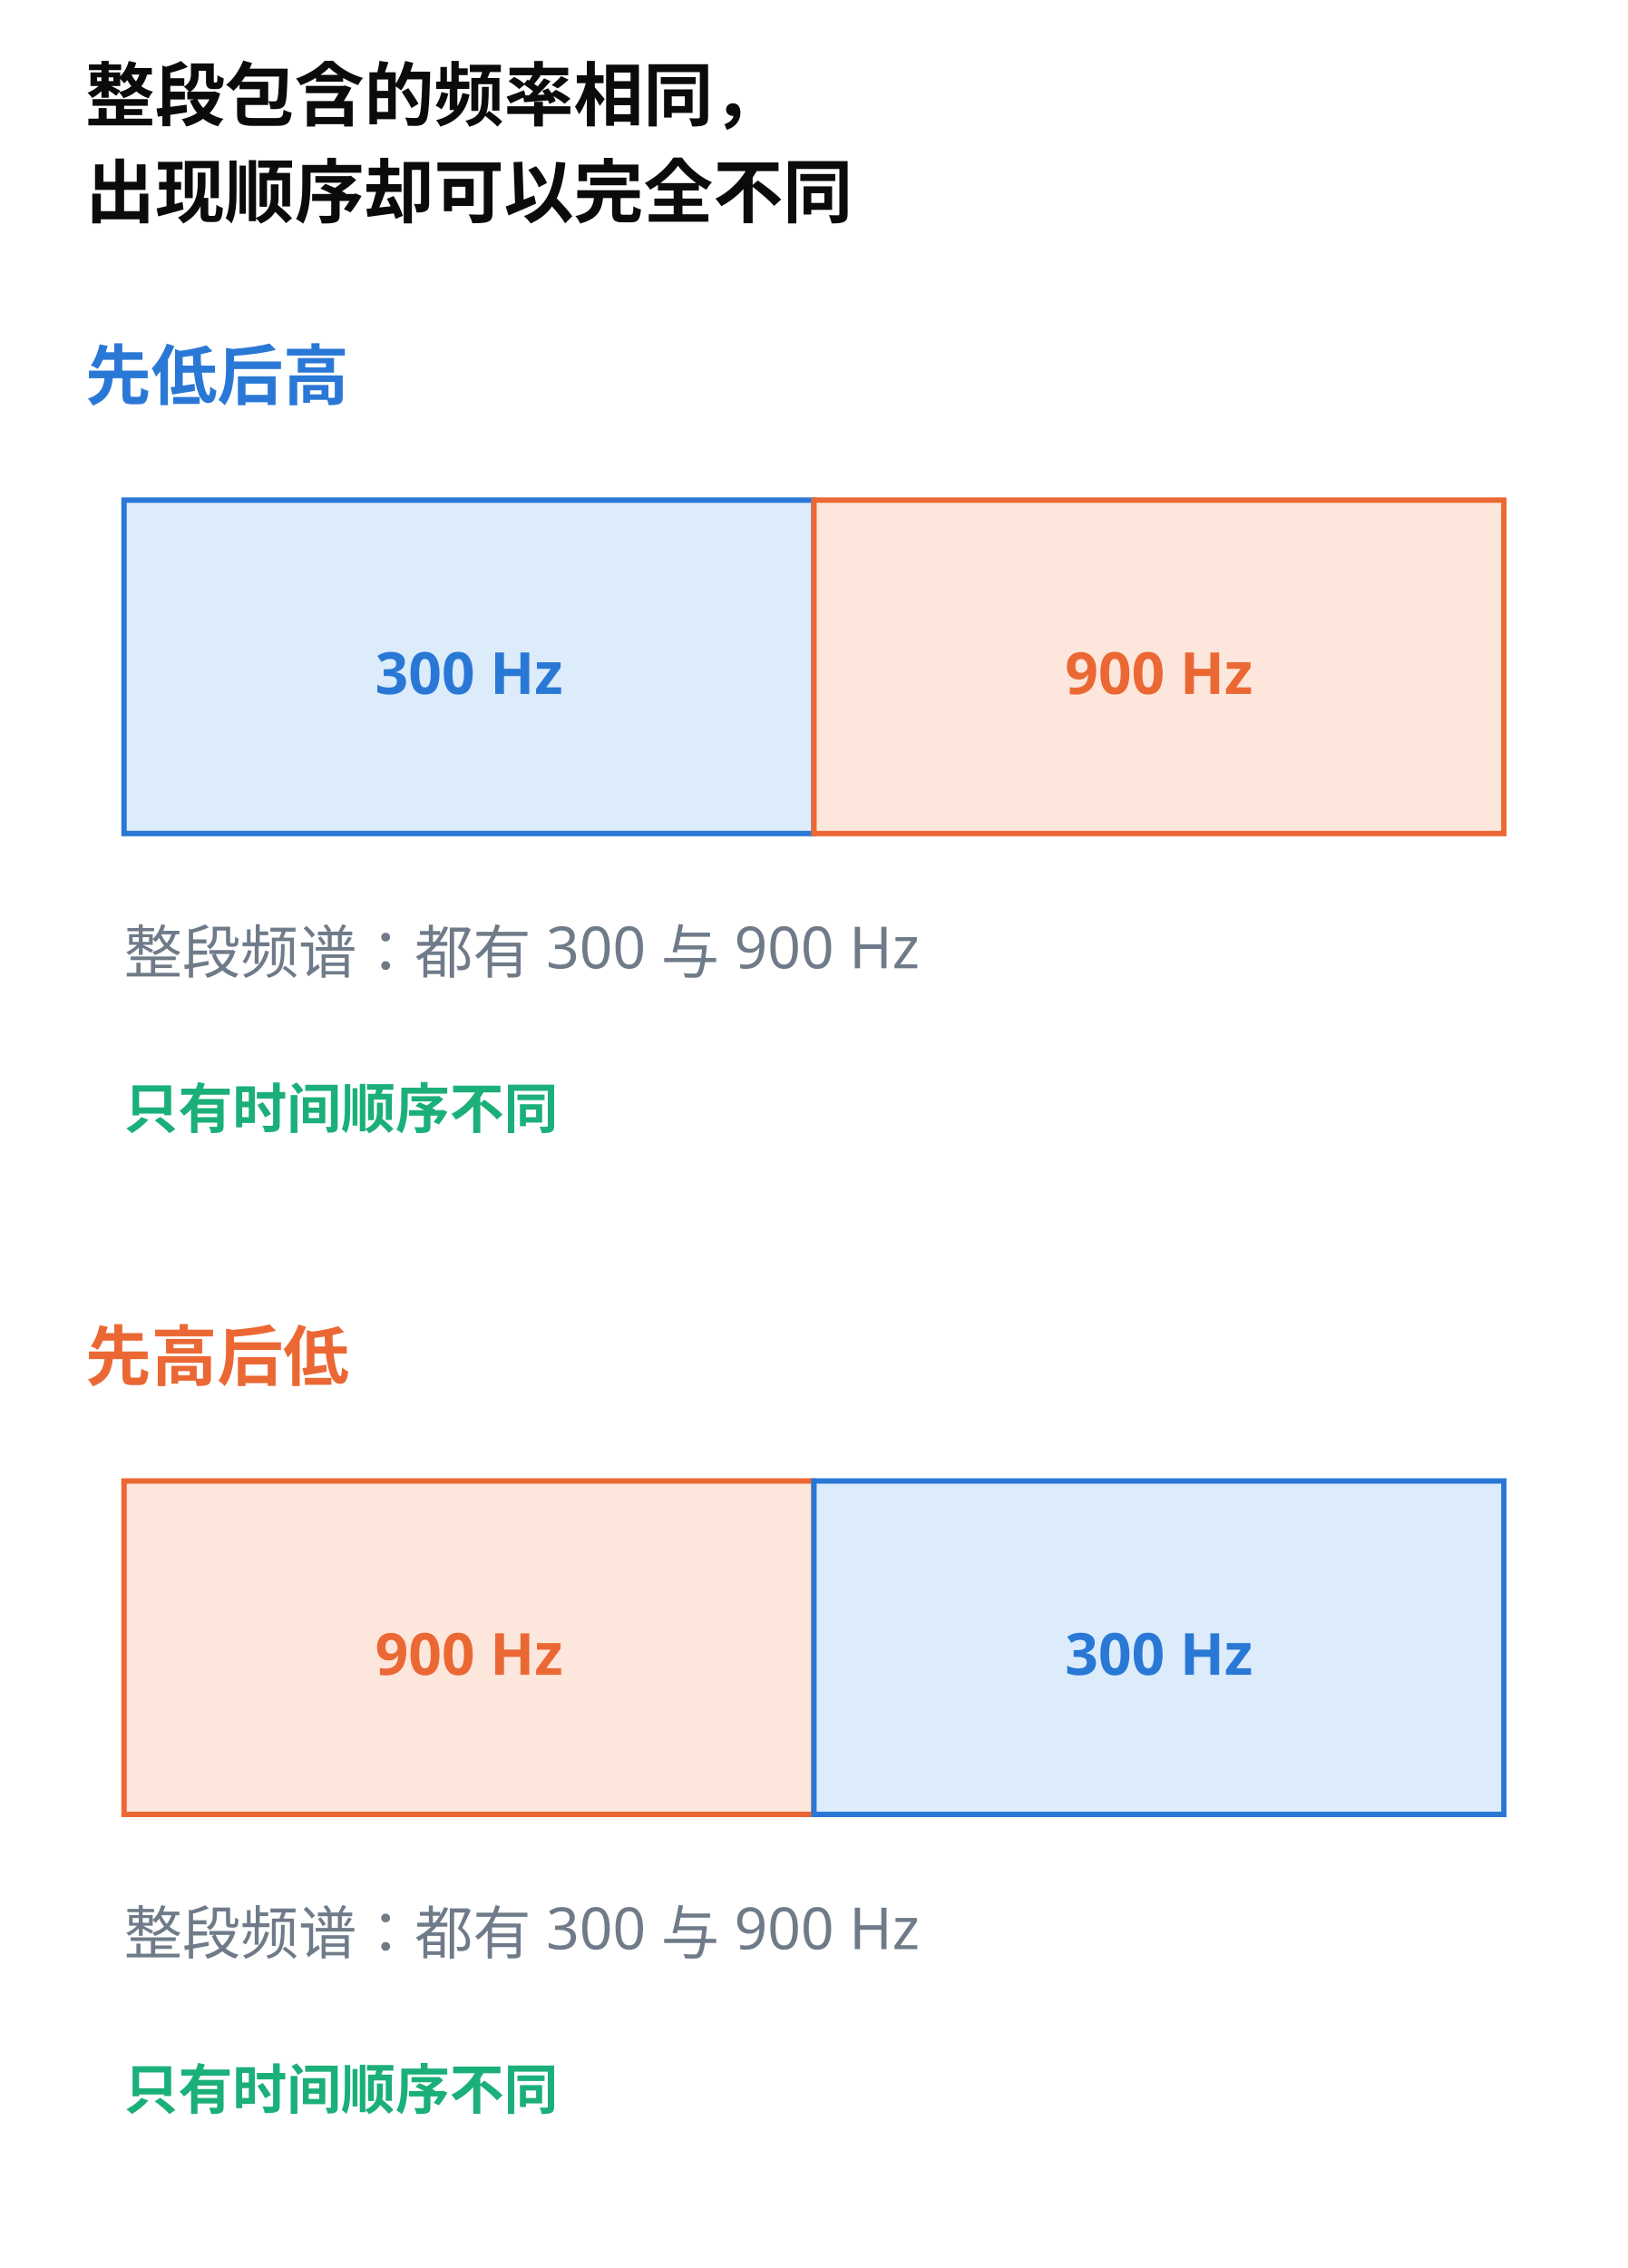
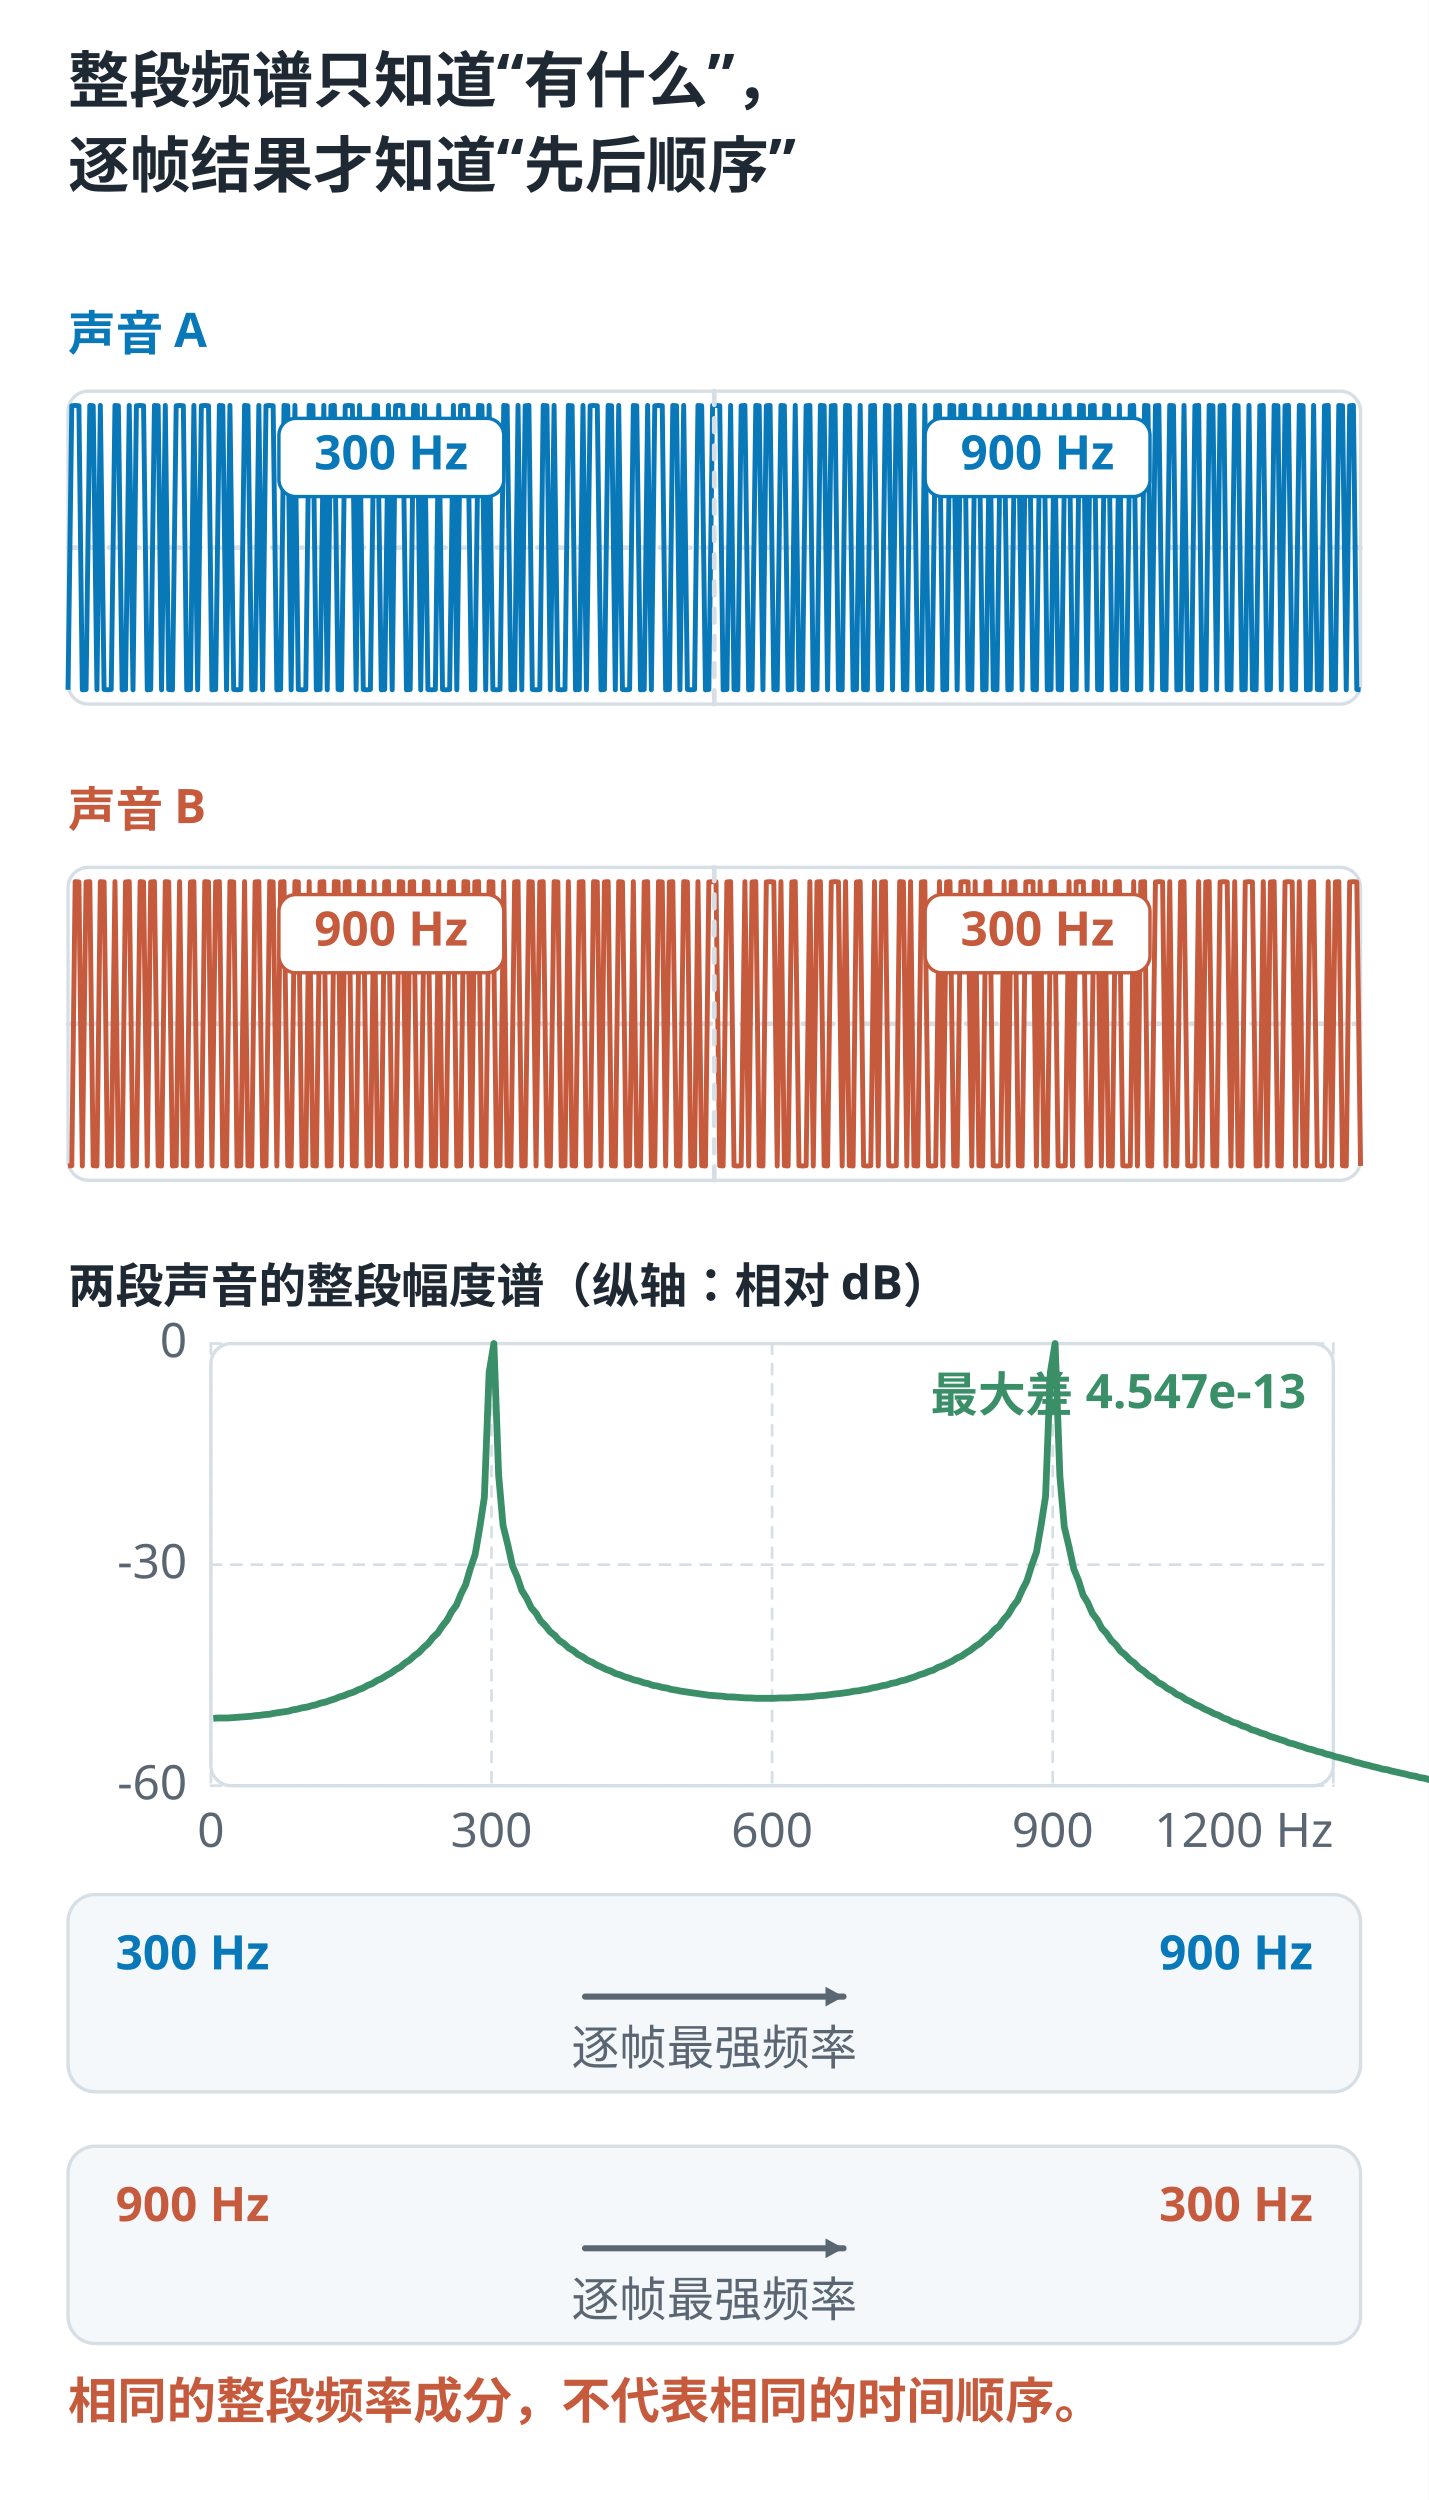
- <svg xmlns="http://www.w3.org/2000/svg" viewBox="0 0 420 585" width="420" height="585" font-family="Microsoft YaHei, PingFang SC, Noto Sans SC, Hiragino Sans GB, sans-serif" fill="#0b0b0b" role="img" aria-label="相同全局频率成分的两种时间顺序">
-   <rect width="420" height="585" fill="#ffffff" />
-   <text x="22" y="31" font-size="18" font-weight="700" fill="#0b0b0b" text-anchor="start">
-     <tspan x="22" dy="0">整段包含的频率相同，</tspan>
-     <tspan x="22" dy="25">出现顺序却可以完全不同</tspan>
+ <svg xmlns="http://www.w3.org/2000/svg" viewBox="0 0 420 735" width="420" height="735" font-family="Microsoft YaHei, PingFang SC, Noto Sans SC, Hiragino Sans GB, sans-serif" fill="#1f2933" role="img" aria-label="两段频率顺序相反的声音拥有几乎相同的整段幅度谱但逐帧结果相反">
+   <rect width="420" height="735" fill="#fff" />
+   <text x="20.0" y="30.0" font-size="18" font-weight="700" fill="#1f2933" text-anchor="start">
+     <tspan x="20.0" dy="0">整段频谱只知道“有什么”，</tspan>
+     <tspan x="20.0" dy="25">逐帧结果才知道“先后顺序”</tspan>
  </text>
-   <text x="22" y="103" font-size="17" font-weight="700" fill="#2a78d6" text-anchor="start">先低后高</text>
-   <rect x="32" y="129" width="178" height="86" rx="0" fill="#ddecfb" stroke="#2a78d6" stroke-width="1.4" />
-   <rect x="210" y="129" width="178" height="86" rx="0" fill="#fde7dc" stroke="#eb6834" stroke-width="1.4" />
-   <text x="121" y="179" font-size="15" font-weight="700" fill="#2a78d6" text-anchor="middle">300 Hz</text>
-   <text x="299" y="179" font-size="15" font-weight="700" fill="#eb6834" text-anchor="middle">900 Hz</text>
-   <text x="32" y="251" font-size="15" font-weight="400" fill="#6f7b89" text-anchor="start">整段频谱：都有 300 与 900 Hz</text>
-   <text x="32" y="291" font-size="14" font-weight="700" fill="#1baf7a" text-anchor="start">只有时间顺序不同</text>
-   <text x="22" y="356" font-size="17" font-weight="700" fill="#eb6834" text-anchor="start">先高后低</text>
-   <rect x="32" y="382" width="178" height="86" rx="0" fill="#fde7dc" stroke="#eb6834" stroke-width="1.4" />
-   <rect x="210" y="382" width="178" height="86" rx="0" fill="#ddecfb" stroke="#2a78d6" stroke-width="1.4" />
-   <text x="121" y="432" font-size="15" font-weight="700" fill="#eb6834" text-anchor="middle">900 Hz</text>
-   <text x="299" y="432" font-size="15" font-weight="700" fill="#2a78d6" text-anchor="middle">300 Hz</text>
-   <text x="32" y="504" font-size="15" font-weight="400" fill="#6f7b89" text-anchor="start">整段频谱：都有 300 与 900 Hz</text>
-   <text x="32" y="544" font-size="14" font-weight="700" fill="#1baf7a" text-anchor="start">只有时间顺序不同</text>
+   <text x="20.0" y="103.0" font-size="14" font-weight="700" fill="#0878b9" text-anchor="start">声音 A</text>
+   <rect x="20.0" y="115.0" width="380.0" height="92.0" rx="6" fill="#fff" stroke="#d7dfe6" stroke-width="1" />
+   <line x1="20.0" y1="161.0" x2="400.0" y2="161.0" stroke="#d7dfe6" stroke-width="1.4" stroke-dasharray="3 3" stroke-linecap="round" />
+   <polyline points="20.0,202.8 21.1,119.3 22.1,119.2 23.2,119.3 24.2,202.8 25.3,202.7 26.4,119.2 27.4,119.3 28.5,202.8 29.5,119.2 30.6,202.7 31.6,202.8 32.7,202.7 33.8,119.2 34.8,119.3 35.9,202.8 36.9,202.7 38.0,119.2 39.1,202.8 40.1,119.3 41.2,119.2 42.2,119.3 43.3,202.8 44.3,202.7 45.4,119.2 46.5,119.3 47.5,202.8 48.6,119.2 49.6,202.7 50.7,202.8 51.8,119.3 52.8,119.2 53.9,119.3 54.9,202.8 56.0,202.7 57.0,119.2 58.1,202.8 59.2,119.3 60.2,119.2 61.3,119.3 62.3,202.8 63.4,202.7 64.5,119.2 65.5,119.3 66.6,202.8 67.6,119.2 68.7,202.7 69.7,202.8 70.8,202.7 71.9,119.2 72.9,119.3 74.0,202.8 75.0,202.7 76.1,119.2 77.2,202.8 78.2,119.3 79.3,119.2 80.3,119.3 81.4,202.8 82.5,202.7 83.5,119.2 84.6,119.3 85.6,202.8 86.7,119.2 87.7,202.7 88.8,202.8 89.9,202.7 90.9,119.2 92.0,119.3 93.0,202.8 94.1,202.7 95.2,119.2 96.2,202.8 97.3,119.3 98.3,119.2 99.4,202.7 100.4,202.8 101.5,119.3 102.6,119.2 103.6,119.3 104.7,202.8 105.7,119.2 106.8,202.7 107.9,202.8 108.9,202.7 110.0,119.2 111.0,119.3 112.1,202.8 113.1,202.7 114.2,119.2 115.3,202.8 116.3,119.3 117.4,119.2 118.4,119.3 119.5,202.8 120.6,202.7 121.6,119.2 122.7,119.3 123.7,202.8 124.8,119.2 125.8,202.7 126.9,202.8 128.0,202.7 129.0,119.2 130.1,202.7 131.1,202.8 132.2,202.7 133.3,119.2 134.3,202.8 135.4,119.3 136.4,119.2 137.5,119.3 138.6,202.8 139.6,202.7 140.7,119.2 141.7,119.3 142.8,202.8 143.8,119.2 144.9,202.7 146.0,202.8 147.0,202.7 148.1,119.2 149.1,119.3 150.2,202.8 151.3,202.7 152.3,119.2 153.4,202.8 154.4,119.3 155.5,119.2 156.5,202.7 157.6,202.8 158.7,202.7 159.7,119.2 160.8,119.3 161.8,202.8 162.9,119.2 164.0,202.7 165.0,202.8 166.1,202.7 167.1,119.2 168.2,119.3 169.2,202.8 170.3,202.7 171.4,119.2 172.4,202.8 173.5,119.3 174.5,119.2 175.6,119.3 176.7,202.8 177.7,202.7 178.8,119.2 179.8,119.3 180.9,202.8 181.9,119.2 183.0,202.7 184.1,202.8 185.1,202.7 186.2,119.2 187.2,119.3 188.3,202.8 189.4,202.7 190.4,119.2 191.5,202.8 192.5,119.3 193.6,119.2 194.7,119.3 195.7,202.8 196.8,202.7 197.8,119.2 198.9,119.3 199.9,202.8 201.0,119.2 202.1,202.7 203.1,202.8 204.2,202.7 205.2,119.2 206.3,119.3 207.4,202.8 208.4,202.7 209.5,119.2 210.5,119.2 211.6,119.3 212.6,202.8 213.7,202.7 214.8,119.2 215.8,202.7 216.9,202.8 217.9,119.3 219.0,119.2 220.1,202.8 221.1,202.7 222.2,119.2 223.2,119.3 224.3,202.8 225.3,119.3 226.4,119.2 227.5,202.7 228.5,202.8 229.6,119.2 230.6,119.3 231.7,202.8 232.8,202.7 233.8,119.2 234.9,202.7 235.9,202.8 237.0,119.3 238.1,119.2 239.1,202.8 240.2,202.7 241.2,119.2 242.3,119.3 243.3,202.8 244.4,119.3 245.5,119.2 246.5,202.7 247.6,202.8 248.6,119.2 249.7,119.3 250.8,202.8 251.8,202.7 252.9,119.2 253.9,202.7 255.0,202.8 256.0,119.3 257.1,119.2 258.2,202.8 259.2,202.7 260.3,119.2 261.3,119.3 262.4,202.8 263.5,119.3 264.5,119.2 265.6,202.7 266.6,202.8 267.7,119.2 268.7,119.3 269.8,202.8 270.9,202.7 271.9,119.2 273.0,202.7 274.0,202.8 275.1,119.3 276.2,119.2 277.2,202.8 278.3,202.7 279.3,119.2 280.4,119.3 281.4,202.8 282.5,119.3 283.6,119.2 284.6,202.7 285.7,202.8 286.7,119.2 287.8,119.3 288.9,202.8 289.9,202.7 291.0,119.2 292.0,202.7 293.1,202.8 294.2,119.3 295.2,119.2 296.3,202.8 297.3,202.7 298.4,119.2 299.4,119.3 300.5,202.8 301.6,119.3 302.6,119.2 303.7,202.7 304.7,202.8 305.8,119.2 306.9,119.3 307.9,202.8 309.0,202.7 310.0,119.2 311.1,202.7 312.1,202.8 313.2,119.3 314.3,119.2 315.3,202.8 316.4,202.7 317.4,119.2 318.5,119.3 319.6,202.8 320.6,119.3 321.7,119.2 322.7,202.7 323.8,202.8 324.8,119.2 325.9,119.3 327.0,202.8 328.0,202.7 329.1,119.2 330.1,202.7 331.2,202.8 332.3,119.3 333.3,119.2 334.4,202.8 335.4,202.7 336.5,119.2 337.5,119.3 338.6,202.8 339.7,119.3 340.7,119.2 341.8,202.7 342.8,202.8 343.9,119.2 345.0,119.3 346.0,202.8 347.1,202.7 348.1,119.2 349.2,202.7 350.3,202.8 351.3,119.3 352.4,119.2 353.4,202.8 354.5,202.7 355.5,119.2 356.6,119.3 357.7,202.8 358.7,119.3 359.8,119.2 360.8,202.7 361.9,202.8 363.0,119.2 364.0,119.3 365.1,202.8 366.1,202.7 367.2,119.2 368.2,202.7 369.3,202.8 370.4,119.3 371.4,119.2 372.5,202.8 373.5,202.7 374.6,119.2 375.7,119.3 376.7,202.8 377.8,119.3 378.8,119.2 379.9,202.7 380.9,202.8 382.0,119.2 383.1,119.3 384.1,202.8 385.2,202.7 386.2,119.2 387.3,202.7 388.4,202.8 389.4,119.3 390.5,119.2 391.5,202.8 392.6,202.7 393.6,119.2 394.7,119.3 395.8,202.8 396.8,119.3 397.9,119.2 398.9,202.7 400.0,202.8" fill="none" stroke="#0878b9" stroke-width="1.45" stroke-linejoin="round" />
+   <line x1="210.0" y1="115.0" x2="210.0" y2="207.0" stroke="#d7dfe6" stroke-width="1.4" stroke-dasharray="4 4" stroke-linecap="round" />
+   <rect x="82.0" y="123.0" width="66.1" height="23.0" rx="5" fill="#fff" stroke="#0878b9" stroke-width="1" />
+   <text x="115.0" y="138.0" font-size="14" font-weight="700" fill="#0878b9" text-anchor="middle">300 Hz</text>
+   <rect x="272.0" y="123.0" width="66.1" height="23.0" rx="5" fill="#fff" stroke="#0878b9" stroke-width="1" />
+   <text x="305.0" y="138.0" font-size="14" font-weight="700" fill="#0878b9" text-anchor="middle">900 Hz</text>
+   <text x="20.0" y="243.0" font-size="14" font-weight="700" fill="#c65a3d" text-anchor="start">声音 B</text>
+   <rect x="20.0" y="255.0" width="380.0" height="92.0" rx="6" fill="#fff" stroke="#d7dfe6" stroke-width="1" />
+   <line x1="20.0" y1="301.0" x2="400.0" y2="301.0" stroke="#d7dfe6" stroke-width="1.4" stroke-dasharray="3 3" stroke-linecap="round" />
+   <polyline points="20.0,342.8 21.1,342.7 22.1,259.2 23.2,259.3 24.2,342.8 25.3,259.3 26.4,259.2 27.4,342.7 28.5,342.8 29.5,259.2 30.6,259.3 31.6,342.8 32.7,342.7 33.8,259.2 34.8,342.7 35.9,342.8 36.9,259.3 38.0,259.2 39.1,342.8 40.1,342.7 41.2,259.2 42.2,259.3 43.3,342.8 44.3,259.3 45.4,259.2 46.5,342.7 47.5,342.8 48.6,259.2 49.6,259.3 50.7,342.8 51.8,342.7 52.8,259.2 53.9,342.7 54.9,342.8 56.0,259.3 57.0,259.2 58.1,342.8 59.2,342.7 60.2,259.2 61.3,259.3 62.3,342.8 63.4,259.3 64.5,259.2 65.5,342.7 66.6,342.8 67.6,259.2 68.7,259.3 69.7,342.8 70.8,342.7 71.9,259.2 72.9,342.7 74.0,342.8 75.0,259.3 76.1,259.2 77.2,342.8 78.2,342.7 79.3,259.2 80.3,259.3 81.4,342.8 82.5,259.3 83.5,259.2 84.6,342.7 85.6,342.8 86.7,259.2 87.7,259.3 88.8,342.8 89.9,342.7 90.9,259.2 92.0,342.7 93.0,342.8 94.1,259.3 95.2,259.2 96.2,342.8 97.3,342.7 98.3,259.2 99.4,259.3 100.4,342.8 101.5,259.3 102.6,259.2 103.6,342.7 104.7,342.8 105.7,259.2 106.8,259.3 107.9,342.8 108.9,342.7 110.0,259.2 111.0,342.7 112.1,342.8 113.1,259.3 114.2,259.2 115.3,342.8 116.3,342.7 117.4,259.2 118.4,259.3 119.5,342.8 120.6,259.3 121.6,259.2 122.7,342.7 123.7,342.8 124.8,259.2 125.8,259.3 126.9,342.8 128.0,342.7 129.0,259.2 130.1,342.7 131.1,342.8 132.2,259.3 133.3,259.2 134.3,342.8 135.4,342.7 136.4,259.2 137.5,259.3 138.6,342.8 139.6,259.3 140.7,259.2 141.7,342.7 142.8,342.8 143.8,259.2 144.9,259.3 146.0,342.8 147.0,342.7 148.1,259.2 149.1,342.7 150.2,342.8 151.3,259.3 152.3,259.2 153.4,342.8 154.4,342.7 155.5,259.2 156.5,259.3 157.6,342.8 158.7,259.3 159.7,259.2 160.8,342.7 161.8,342.8 162.9,259.2 164.0,259.3 165.0,342.8 166.1,342.7 167.1,259.2 168.2,342.7 169.2,342.8 170.3,259.3 171.4,259.2 172.4,342.8 173.5,342.7 174.5,259.2 175.6,259.3 176.7,342.8 177.7,259.3 178.8,259.2 179.8,342.7 180.9,342.8 181.9,259.2 183.0,259.3 184.1,342.8 185.1,342.7 186.2,259.2 187.2,342.7 188.3,342.8 189.4,259.3 190.4,259.2 191.5,342.8 192.5,342.7 193.6,259.2 194.7,259.3 195.7,342.8 196.8,259.3 197.8,259.2 198.9,342.7 199.9,342.8 201.0,259.2 202.1,259.3 203.1,342.8 204.2,342.7 205.2,259.2 206.3,342.7 207.4,342.8 208.4,259.3 209.5,259.2 210.5,259.2 211.6,342.7 212.6,342.8 213.7,259.3 214.8,259.2 215.8,342.7 216.9,342.8 217.9,342.7 219.0,259.2 220.1,342.8 221.1,259.3 222.2,259.2 223.2,342.7 224.3,342.8 225.3,259.3 226.4,259.2 227.5,259.3 228.5,342.8 229.6,259.2 230.6,342.7 231.7,342.8 232.8,259.3 233.8,259.2 234.9,342.7 235.9,342.8 237.0,342.7 238.1,259.2 239.1,342.8 240.2,259.3 241.2,259.2 242.3,342.7 243.3,342.8 244.4,259.3 245.5,259.2 246.5,259.3 247.6,342.8 248.6,259.2 249.7,342.7 250.8,342.8 251.8,259.3 252.9,259.2 253.9,342.7 255.0,342.8 256.0,342.7 257.1,259.2 258.2,342.8 259.2,259.3 260.3,259.2 261.3,342.7 262.4,342.8 263.5,342.7 264.5,259.2 265.6,259.3 266.6,342.8 267.7,259.2 268.7,342.7 269.8,342.8 270.9,259.3 271.9,259.2 273.0,342.7 274.0,342.8 275.1,342.7 276.2,259.2 277.2,342.8 278.3,259.3 279.3,259.2 280.4,342.7 281.4,342.8 282.5,259.3 283.6,259.2 284.6,259.3 285.7,342.8 286.7,259.2 287.8,342.7 288.9,342.8 289.9,259.3 291.0,259.2 292.0,342.7 293.1,342.8 294.2,342.7 295.2,259.2 296.3,342.8 297.3,259.3 298.4,259.2 299.4,342.7 300.5,342.8 301.6,259.3 302.6,259.2 303.7,259.3 304.7,342.8 305.8,259.2 306.9,342.7 307.9,342.8 309.0,259.3 310.0,259.2 311.1,342.7 312.1,342.8 313.2,342.7 314.3,259.2 315.3,342.8 316.4,259.3 317.4,259.2 318.5,259.3 319.6,342.8 320.6,342.7 321.7,259.2 322.7,259.3 323.8,342.8 324.8,259.2 325.9,342.7 327.0,342.8 328.0,259.3 329.1,259.2 330.1,342.7 331.2,342.8 332.3,342.7 333.3,259.2 334.4,342.8 335.4,259.3 336.5,259.2 337.5,342.7 338.6,342.8 339.7,259.3 340.7,259.2 341.8,259.3 342.8,342.8 343.9,259.2 345.0,342.7 346.0,342.8 347.1,259.3 348.1,259.2 349.2,342.7 350.3,342.8 351.3,342.7 352.4,259.2 353.4,342.8 354.5,259.3 355.5,259.2 356.6,342.7 357.7,342.8 358.7,259.3 359.8,259.2 360.8,259.3 361.9,342.8 363.0,259.2 364.0,342.7 365.1,342.8 366.1,259.3 367.2,259.2 368.2,259.3 369.3,342.8 370.4,342.7 371.4,259.2 372.5,342.8 373.5,259.3 374.6,259.2 375.7,342.7 376.7,342.8 377.8,259.3 378.8,259.2 379.9,259.3 380.9,342.8 382.0,259.2 383.1,342.7 384.1,342.8 385.2,259.3 386.2,259.2 387.3,342.7 388.4,342.8 389.4,342.7 390.5,259.2 391.5,342.8 392.6,259.3 393.6,259.2 394.7,342.7 395.8,342.8 396.8,259.3 397.9,259.2 398.9,259.3 400.0,342.8" fill="none" stroke="#c65a3d" stroke-width="1.45" stroke-linejoin="round" />
+   <line x1="210.0" y1="255.0" x2="210.0" y2="347.0" stroke="#d7dfe6" stroke-width="1.4" stroke-dasharray="4 4" stroke-linecap="round" />
+   <rect x="82.0" y="263.0" width="66.1" height="23.0" rx="5" fill="#fff" stroke="#c65a3d" stroke-width="1" />
+   <text x="115.0" y="278.0" font-size="14" font-weight="700" fill="#c65a3d" text-anchor="middle">900 Hz</text>
+   <rect x="272.0" y="263.0" width="66.1" height="23.0" rx="5" fill="#fff" stroke="#c65a3d" stroke-width="1" />
+   <text x="305.0" y="278.0" font-size="14" font-weight="700" fill="#c65a3d" text-anchor="middle">300 Hz</text>
+   <text x="20.0" y="383.0" font-size="14" font-weight="700" fill="#1f2933" text-anchor="start">两段声音的整段幅度谱（纵轴：相对 dB）</text>
+   <rect x="62.0" y="395.0" width="330.0" height="130.0" rx="6" fill="#fff" stroke="#d7dfe6" stroke-width="1" />
+   <line x1="62.0" y1="525.0" x2="392.0" y2="525.0" stroke="#d7dfe6" stroke-width="0.8" stroke-dasharray="3 3" stroke-linecap="round" />
+   <text x="55.0" y="529.0" font-size="14" font-weight="400" fill="#5b6673" text-anchor="end">-60</text>
+   <line x1="62.0" y1="460.0" x2="392.0" y2="460.0" stroke="#d7dfe6" stroke-width="0.8" stroke-dasharray="3 3" stroke-linecap="round" />
+   <text x="55.0" y="464.0" font-size="14" font-weight="400" fill="#5b6673" text-anchor="end">-30</text>
+   <line x1="62.0" y1="395.0" x2="392.0" y2="395.0" stroke="#d7dfe6" stroke-width="0.8" stroke-dasharray="3 3" stroke-linecap="round" />
+   <text x="55.0" y="399.0" font-size="14" font-weight="400" fill="#5b6673" text-anchor="end">0</text>
+   <line x1="62.0" y1="395.0" x2="62.0" y2="525.0" stroke="#d7dfe6" stroke-width="0.8" stroke-dasharray="3 3" stroke-linecap="round" />
+   <text x="62.0" y="543.0" font-size="14" font-weight="400" fill="#5b6673" text-anchor="middle">0</text>
+   <line x1="144.5" y1="395.0" x2="144.5" y2="525.0" stroke="#d7dfe6" stroke-width="0.8" stroke-dasharray="3 3" stroke-linecap="round" />
+   <text x="144.5" y="543.0" font-size="14" font-weight="400" fill="#5b6673" text-anchor="middle">300</text>
+   <line x1="227.0" y1="395.0" x2="227.0" y2="525.0" stroke="#d7dfe6" stroke-width="0.8" stroke-dasharray="3 3" stroke-linecap="round" />
+   <text x="227.0" y="543.0" font-size="14" font-weight="400" fill="#5b6673" text-anchor="middle">600</text>
+   <line x1="309.5" y1="395.0" x2="309.5" y2="525.0" stroke="#d7dfe6" stroke-width="0.8" stroke-dasharray="3 3" stroke-linecap="round" />
+   <text x="309.5" y="543.0" font-size="14" font-weight="400" fill="#5b6673" text-anchor="middle">900</text>
+   <line x1="392.0" y1="395.0" x2="392.0" y2="525.0" stroke="#d7dfe6" stroke-width="0.8" stroke-dasharray="3 3" stroke-linecap="round" />
+   <text x="392.0" y="543.0" font-size="14" font-weight="400" fill="#5b6673" text-anchor="end">1200 Hz</text>
+   <polyline points="62.7,505.2 64.1,505.1 65.4,505.1 66.8,505.1 68.2,505.0 69.6,504.9 70.9,504.8 72.3,504.7 73.7,504.6 75.1,504.4 76.4,504.3 77.8,504.1 79.2,504.0 80.6,503.7 81.9,503.5 83.3,503.3 84.7,503.1 86.1,502.7 87.4,502.5 88.8,502.1 90.2,501.9 91.6,501.5 92.9,501.2 94.3,500.7 95.7,500.4 97.1,499.9 98.4,499.5 99.8,498.9 101.2,498.5 102.6,497.9 103.9,497.5 105.3,496.8 106.7,496.3 108.1,495.5 109.4,495.0 110.8,494.1 112.2,493.5 113.6,492.6 114.9,491.9 116.3,490.9 117.7,490.1 119.1,488.9 120.4,488.1 121.8,486.8 123.2,485.8 124.6,484.3 125.9,483.2 127.3,481.4 128.7,480.1 130.1,478.0 131.4,476.4 132.8,473.8 134.2,471.9 135.6,468.5 136.9,465.9 138.3,461.1 139.7,457.0 141.1,448.8 142.4,440.2 143.8,403.5 145.2,395.0 146.6,433.7 147.9,448.5 149.3,454.2 150.7,460.5 152.1,463.7 153.4,467.6 154.8,469.8 156.2,472.7 157.6,474.3 158.9,476.5 160.3,477.9 161.7,479.7 163.1,480.8 164.4,482.3 165.8,483.2 167.2,484.5 168.6,485.3 169.9,486.4 171.3,487.1 172.7,488.1 174.1,488.7 175.4,489.5 176.8,490.1 178.2,490.8 179.6,491.3 180.9,492.0 182.3,492.4 183.7,493.0 185.1,493.4 186.4,493.9 187.8,494.2 189.2,494.7 190.6,495.0 191.9,495.5 193.3,495.7 194.7,496.1 196.1,496.3 197.4,496.7 198.8,496.9 200.2,497.2 201.6,497.4 202.9,497.6 204.3,497.8 205.7,498.0 207.1,498.2 208.4,498.4 209.8,498.5 211.2,498.6 212.6,498.7 213.9,498.9 215.3,498.9 216.7,499.0 218.1,499.1 219.4,499.2 220.8,499.2 222.2,499.3 223.6,499.3 224.9,499.3 226.3,499.3 227.7,499.3 229.1,499.2 230.4,499.2 231.8,499.2 233.2,499.1 234.6,499.0 235.9,499.0 237.3,498.9 238.7,498.8 240.1,498.6 241.4,498.5 242.8,498.4 244.2,498.2 245.6,498.0 246.9,497.9 248.3,497.7 249.7,497.5 251.1,497.2 252.4,497.1 253.8,496.8 255.2,496.6 256.6,496.2 257.9,496.0 259.3,495.6 260.7,495.4 262.1,494.9 263.4,494.7 264.8,494.2 266.2,493.9 267.6,493.4 268.9,493.0 270.3,492.4 271.7,492.0 273.1,491.4 274.4,491.0 275.8,490.2 277.2,489.7 278.6,489.0 279.9,488.4 281.3,487.5 282.7,486.9 284.1,485.9 285.4,485.1 286.8,484.0 288.2,483.1 289.6,481.8 290.9,480.8 292.3,479.2 293.7,478.1 295.1,476.1 296.4,474.7 297.8,472.3 299.2,470.5 300.6,467.3 301.9,464.8 303.3,460.3 304.7,456.4 306.1,448.3 307.4,439.9 308.8,403.5 310.2,395.0 311.6,433.9 312.9,448.9 314.3,454.8 315.7,461.3 317.1,464.7 318.4,468.9 319.8,471.2 321.2,474.4 322.6,476.2 323.9,478.7 325.3,480.2 326.7,482.3 328.1,483.6 329.4,485.4 330.8,486.5 332.2,488.0 333.6,489.0 334.9,490.4 336.3,491.3 337.7,492.6 339.1,493.4 340.4,494.6 341.8,495.3 343.2,496.4 344.6,497.1 345.9,498.1 347.3,498.7 348.7,499.7 350.1,500.3 351.4,501.1 352.8,501.7 354.2,502.5 355.6,503.1 356.9,503.8 358.3,504.3 359.7,505.1 361.1,505.6 362.4,506.3 363.8,506.7 365.2,507.4 366.6,507.8 367.9,508.5 369.3,508.9 370.7,509.5 372.1,509.9 373.4,510.5 374.8,510.9 376.2,511.4 377.6,511.8 378.9,512.4 380.3,512.7 381.7,513.2 383.1,513.6 384.4,514.1 385.8,514.4 387.2,514.9 388.6,515.2 389.9,515.7 391.3,516.0 392.7,516.5 394.1,516.8 395.4,517.2 396.8,517.5 398.2,518.0 399.6,518.3 400.9,518.7 402.3,519.0 403.7,519.4 405.1,519.7 406.4,520.1 407.8,520.3 409.2,520.7 410.6,521.0 411.9,521.3 413.3,521.6 414.7,522.0 416.1,522.2 417.4,522.6 418.8,522.8 420.2,523.2 421.6,523.4 422.9,523.8 424.3,524.0 425.7,524.3 427.1,524.5 428.4,524.9 429.8,525.1 431.2,525.4 432.6,525.6 433.9,525.9 435.3,526.2 436.7,526.5 438.1,526.7 439.4,527.0 440.8,527.2 442.2,527.5 443.6,527.7 444.9,528.0 446.3,528.2" fill="none" stroke="#3b8f68" stroke-width="2" stroke-linejoin="round" />
+   <text x="384.0" y="415.0" font-size="14" font-weight="700" fill="#3b8f68" text-anchor="end">最大差 4.547e-13</text>
+   <rect x="20.0" y="557.0" width="380.0" height="58.0" rx="8" fill="#f5f8fa" stroke="#d7dfe6" stroke-width="1" />
+   <text x="34.0" y="579.0" font-size="14" font-weight="700" fill="#0878b9" text-anchor="start">300 Hz</text>
+   <line x1="172.0" y1="587.0" x2="248.0" y2="587.0" stroke="#5b6673" stroke-width="1.8" stroke-linecap="round" />
+   <polygon points="248.0,587.0 242.7,589.9 242.7,584.1" fill="#5b6673" />
+   <text x="386.0" y="579.0" font-size="14" font-weight="700" fill="#0878b9" text-anchor="end">900 Hz</text>
+   <text x="210.0" y="607.0" font-size="14" font-weight="400" fill="#5b6673" text-anchor="middle">逐帧最强频率</text>
+   <rect x="20.0" y="631.0" width="380.0" height="58.0" rx="8" fill="#f5f8fa" stroke="#d7dfe6" stroke-width="1" />
+   <text x="34.0" y="653.0" font-size="14" font-weight="700" fill="#c65a3d" text-anchor="start">900 Hz</text>
+   <line x1="172.0" y1="661.0" x2="248.0" y2="661.0" stroke="#5b6673" stroke-width="1.8" stroke-linecap="round" />
+   <polygon points="248.0,661.0 242.7,663.9 242.7,658.1" fill="#5b6673" />
+   <text x="386.0" y="653.0" font-size="14" font-weight="700" fill="#c65a3d" text-anchor="end">300 Hz</text>
+   <text x="210.0" y="681.0" font-size="14" font-weight="400" fill="#5b6673" text-anchor="middle">逐帧最强频率</text>
+   <text x="20.0" y="711.0" font-size="14.5" font-weight="700" fill="#c65a3d" text-anchor="start">相同的整段频率成分，不代表相同的时间顺序。</text>
</svg>
